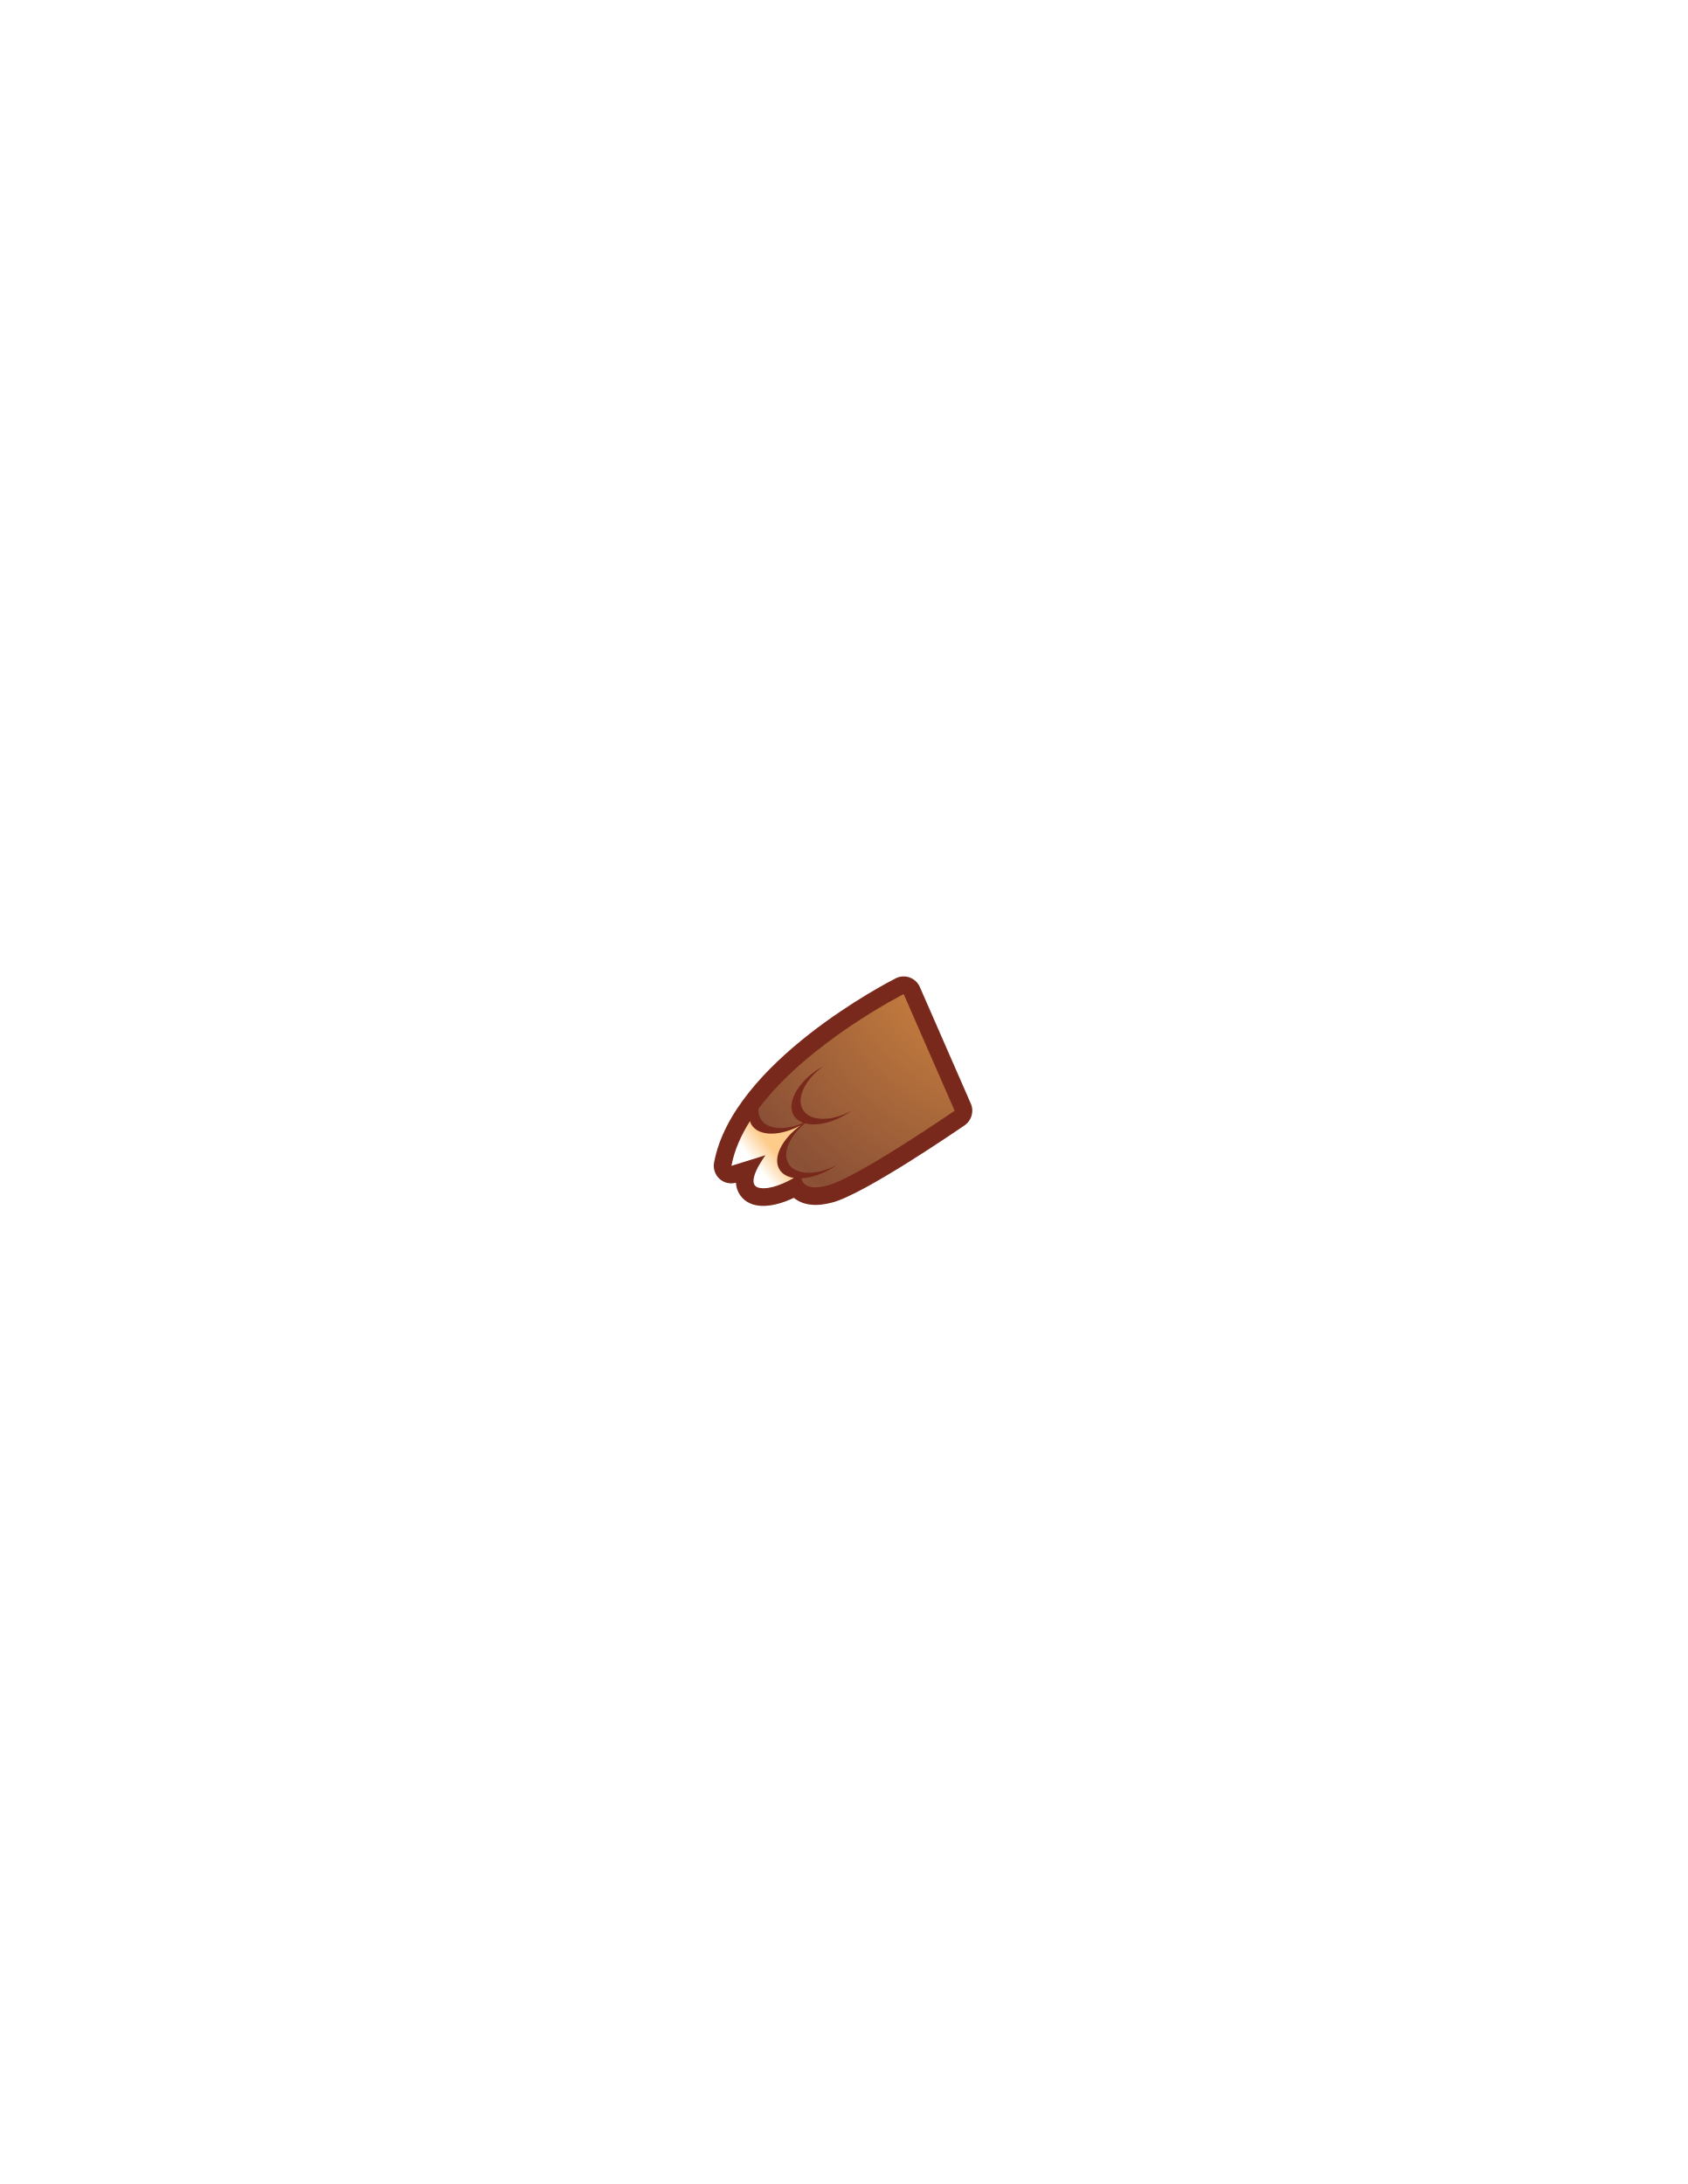
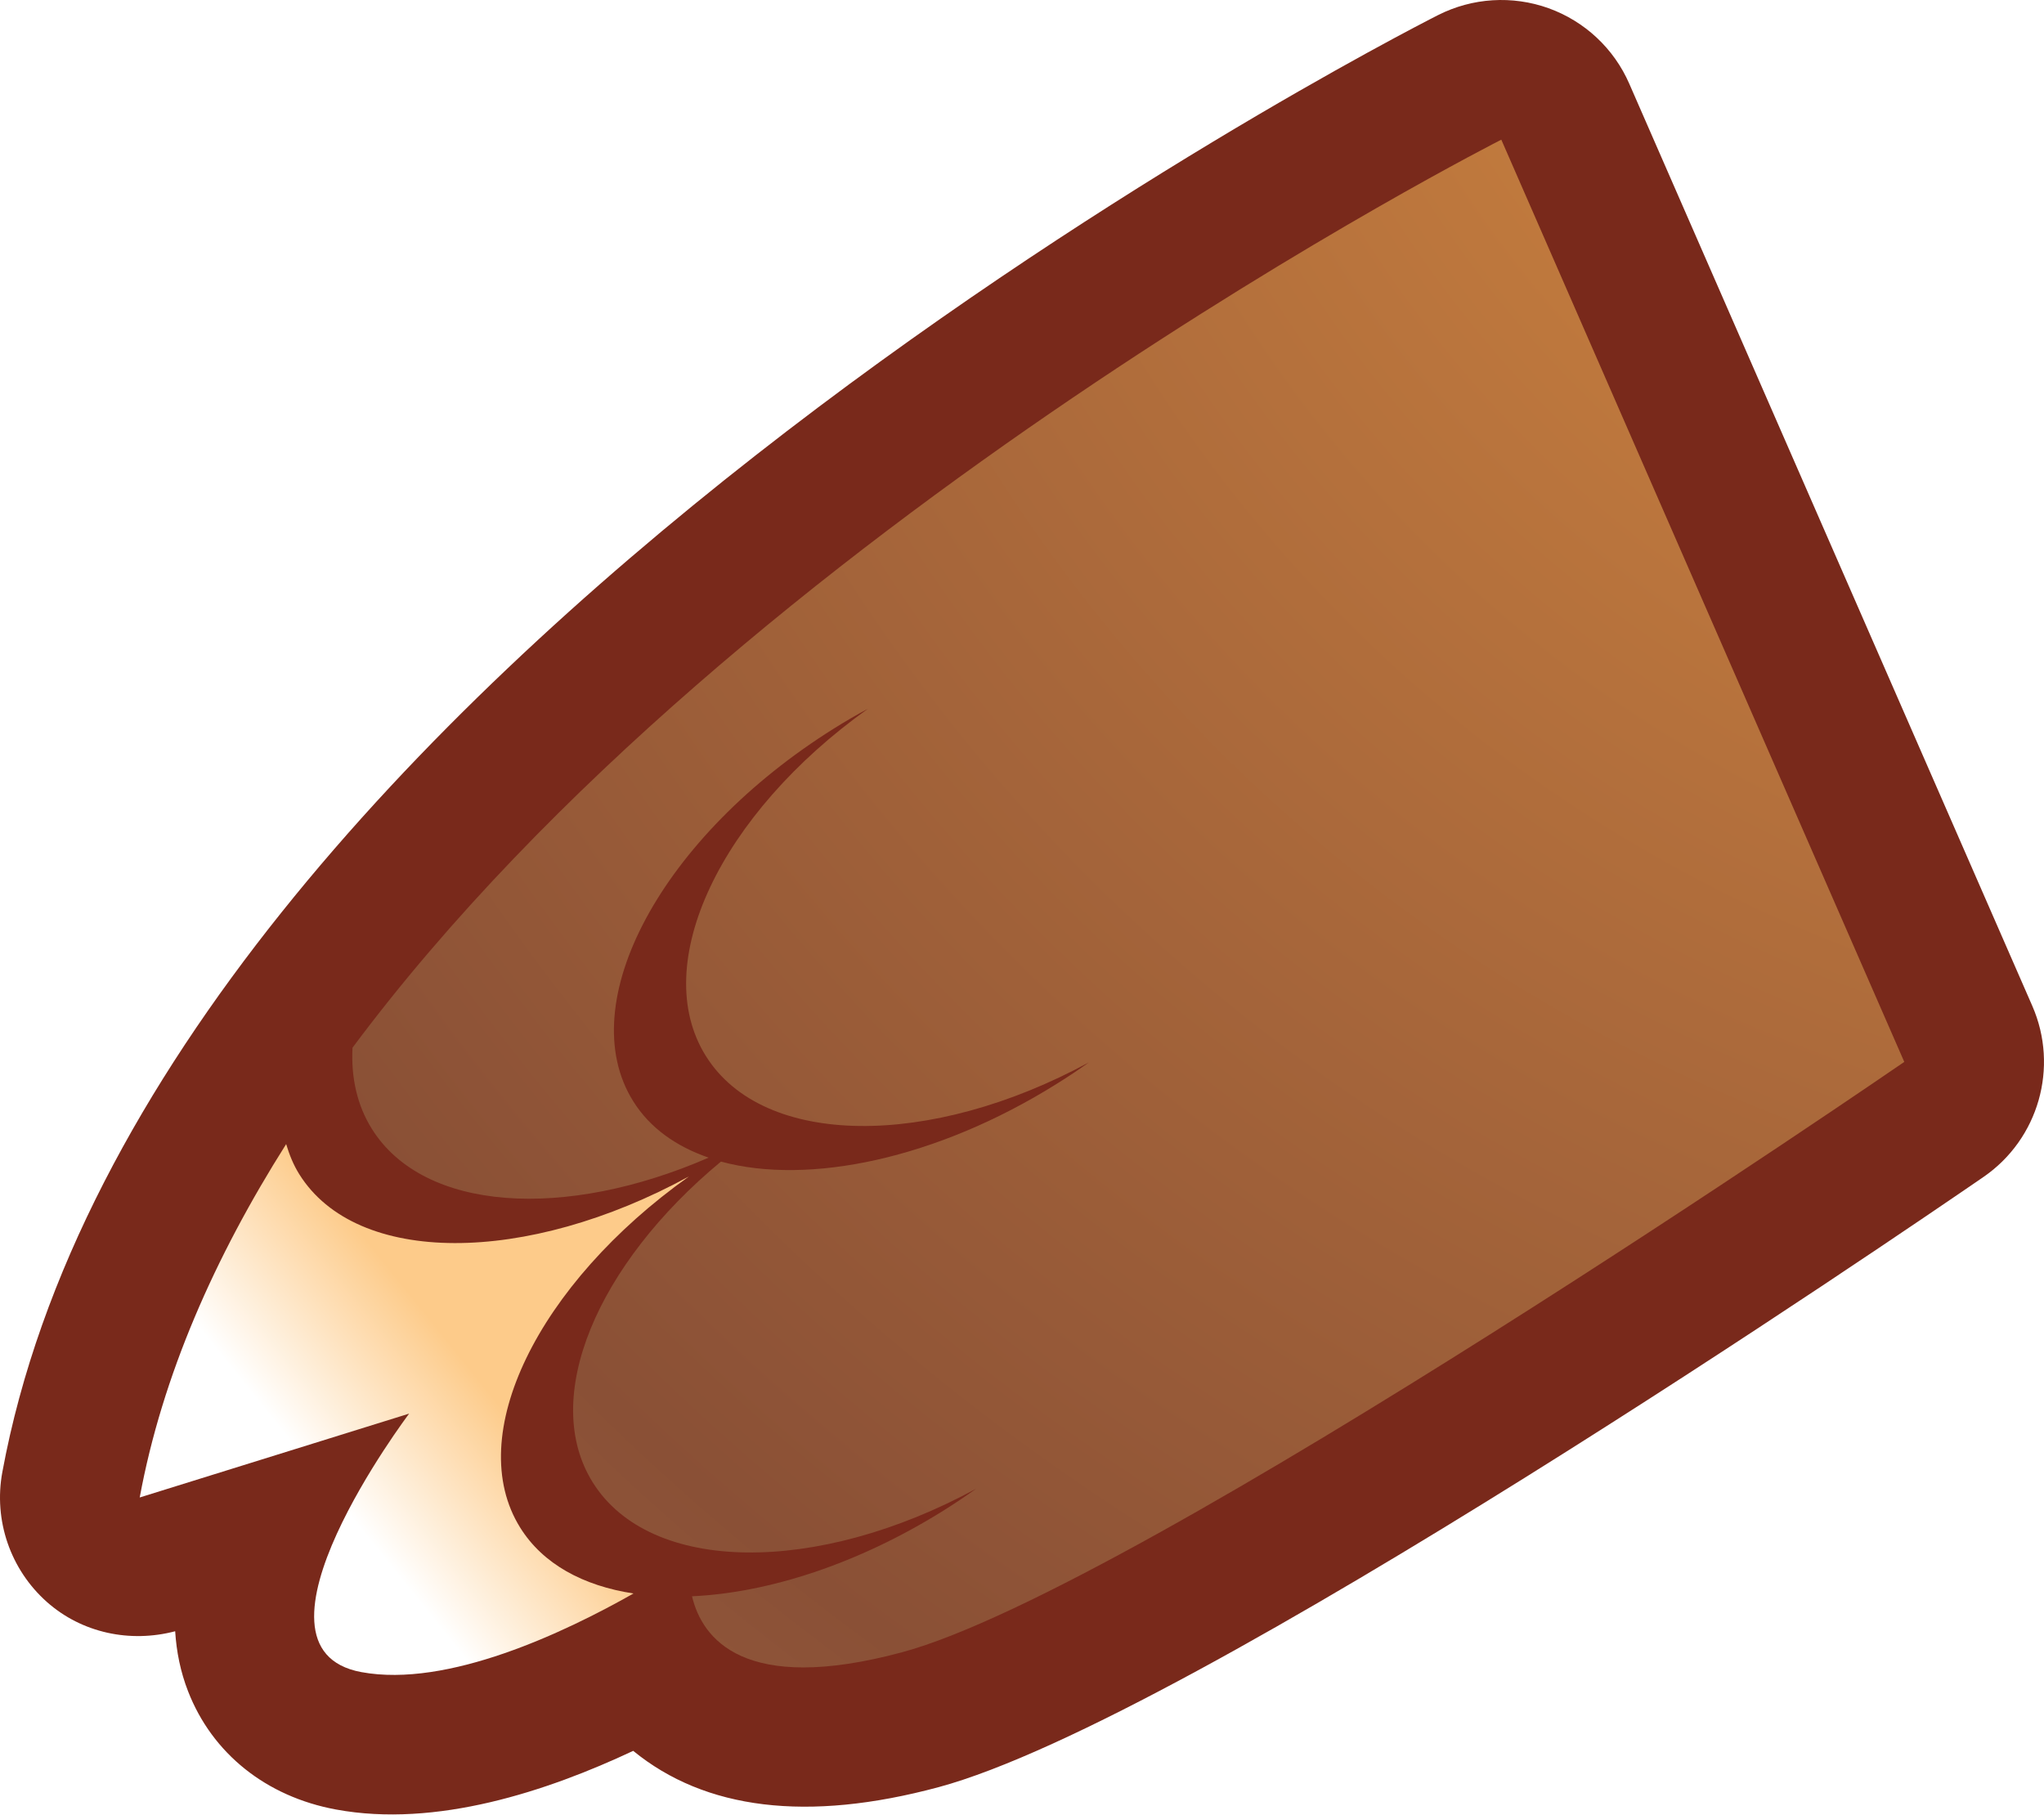
- <svg xmlns="http://www.w3.org/2000/svg" version="1.1" id="Layer_2" x="0px" y="0px" width="612px" height="792px" viewBox="0 0 612 792" enable-background="new 0 0 612 792" xml:space="preserve">
-   <g>
-     <path fill="#79291B" d="M324.767,354.78c-2.41,1.226-59.104,30.344-65.847,66.822c-0.409,2.21,0.366,4.468,2.044,5.959   c1.608,1.425,3.816,1.885,5.882,1.342c0.059,0.939,0.244,1.862,0.591,2.752c1.109,2.854,3.581,4.831,6.782,5.423   c4.595,0.851,9.69-0.836,13.633-2.69c3.294,2.695,7.98,3.285,14.002,1.666c11.57-3.116,44.237-25.452,47.922-27.985   c2.529-1.739,3.469-5.032,2.24-7.845l-18.482-42.292c-0.704-1.617-2.045-2.869-3.704-3.467   C328.17,353.871,326.339,353.985,324.767,354.78z" />
-     <g>
-       <radialGradient id="SVGID_1_" cx="539.843" cy="377.143" r="171.709" gradientTransform="matrix(-0.9018 -0.4322 -0.4322 0.9018 1017.387 228.8064)" gradientUnits="userSpaceOnUse">
-         <stop offset="0.197" style="stop-color:#CA813F" />
-         <stop offset="0.674" style="stop-color:#8A5036" />
-         <stop offset="0.899" style="stop-color:#A76D48" />
+ <svg xmlns="http://www.w3.org/2000/svg" version="1.1" id="Layer_2" x="0px" y="0px" width="93.74" height="83.216" viewBox="0 0 93.74 83.216" enable-background="new 0 0 612 792" xml:space="preserve">
+   <defs id="defs5118" />
+   <g id="g5094" transform="translate(-258.8125,-354.0892)">
+     <path d="m 324.767,354.78 c -2.41,1.226 -59.104,30.344 -65.847,66.822 -0.409,2.21 0.366,4.468 2.044,5.959 1.608,1.425 3.816,1.885 5.882,1.342 0.059,0.939 0.244,1.862 0.591,2.752 1.109,2.854 3.581,4.831 6.782,5.423 4.595,0.851 9.69,-0.836 13.633,-2.69 3.294,2.695 7.98,3.285 14.002,1.666 11.57,-3.116 44.237,-25.452 47.922,-27.985 2.529,-1.739 3.469,-5.032 2.24,-7.845 l -18.482,-42.292 c -0.704,-1.617 -2.045,-2.869 -3.704,-3.467 -1.66,-0.594 -3.491,-0.48 -5.063,0.315 z" id="path5096" style="fill:#79291b" />
+     <g id="g5098">
+       <radialGradient id="SVGID_1_" cx="539.843" cy="377.143" r="171.709" gradientTransform="matrix(-0.9018,-0.4322,-0.4322,0.9018,1017.387,228.8064)" gradientUnits="userSpaceOnUse">
+         <stop offset="0.197" style="stop-color:#CA813F" id="stop5101" />
+         <stop offset="0.674" style="stop-color:#8A5036" id="stop5103" />
+         <stop offset="0.899" style="stop-color:#A76D48" id="stop5105" />
      </radialGradient>
-       <path fill="url(#SVGID_1_)" d="M302.081,423.369c0.512-0.322,1.007-0.652,1.487-0.996c-7.297,3.96-14.935,3.916-17.57-0.295    c-2.42-3.871,0.193-10.004,5.878-14.715c4.018,1.093,9.89-0.121,15.388-3.559c0.511-0.316,1.008-0.65,1.484-0.989    c-7.292,3.956-14.935,3.915-17.565-0.296c-2.633-4.212,0.674-11.104,7.434-15.924c-0.519,0.277-1.035,0.578-1.547,0.898    c-7.906,4.943-12.034,12.599-9.217,17.103c0.762,1.221,1.966,2.072,3.458,2.586c-6.602,2.873-13.068,2.483-15.445-1.32    c-0.68-1.088-0.957-2.355-0.887-3.722c17.87-23.99,52.685-41.645,52.685-41.645l18.481,42.296c0,0-35.112,24.154-45.958,27.074    c-7.291,1.964-9.181-0.646-9.638-2.566C294.043,427.141,298.158,425.82,302.081,423.369z" />
-       <linearGradient id="SVGID_2_" gradientUnits="userSpaceOnUse" x1="581.905" y1="484.41" x2="590.545" y2="502.44" gradientTransform="matrix(-0.9018 -0.4322 -0.4322 0.9018 1017.387 228.8064)">
-         <stop offset="0.197" style="stop-color:#FDCB8A" />
-         <stop offset="0.624" style="stop-color:#FFFFFF" />
+       <path d="m 302.081,423.369 c 0.512,-0.322 1.007,-0.652 1.487,-0.996 -7.297,3.96 -14.935,3.916 -17.57,-0.295 -2.42,-3.871 0.193,-10.004 5.878,-14.715 4.018,1.093 9.89,-0.121 15.388,-3.559 0.511,-0.316 1.008,-0.65 1.484,-0.989 -7.292,3.956 -14.935,3.915 -17.565,-0.296 -2.633,-4.212 0.674,-11.104 7.434,-15.924 -0.519,0.277 -1.035,0.578 -1.547,0.898 -7.906,4.943 -12.034,12.599 -9.217,17.103 0.762,1.221 1.966,2.072 3.458,2.586 -6.602,2.873 -13.068,2.483 -15.445,-1.32 -0.68,-1.088 -0.957,-2.355 -0.887,-3.722 17.87,-23.99 52.685,-41.645 52.685,-41.645 l 18.481,42.296 c 0,0 -35.112,24.154 -45.958,27.074 -7.291,1.964 -9.181,-0.646 -9.638,-2.566 3.494,-0.158 7.609,-1.479 11.532,-3.93 z" id="path5107" style="fill:url(#SVGID_1_)" />
+       <linearGradient id="SVGID_2_" gradientUnits="userSpaceOnUse" x1="581.905" y1="484.41" x2="590.545" y2="502.44" gradientTransform="matrix(-0.9018,-0.4322,-0.4322,0.9018,1017.387,228.8064)">
+         <stop offset="0.197" style="stop-color:#FDCB8A" id="stop5110" />
+         <stop offset="0.624" style="stop-color:#FFFFFF" id="stop5112" />
      </linearGradient>
-       <path fill="url(#SVGID_2_)" d="M272.536,407.94c2.631,4.215,10.407,4.178,17.874,0.103c-6.931,4.93-10.372,11.9-7.738,16.112    c1.04,1.666,2.885,2.663,5.193,3.016c-3.142,1.78-8.52,4.34-12.48,3.606c-5.927-1.095,2.191-11.855,2.191-11.855l-12.356,3.846    c1.032-5.583,3.434-11.019,6.716-16.207C272.081,407.042,272.267,407.51,272.536,407.94z" />
+       <path d="m 272.536,407.94 c 2.631,4.215 10.407,4.178 17.874,0.103 -6.931,4.93 -10.372,11.9 -7.738,16.112 1.04,1.666 2.885,2.663 5.193,3.016 -3.142,1.78 -8.52,4.34 -12.48,3.606 -5.927,-1.095 2.191,-11.855 2.191,-11.855 l -12.356,3.846 c 1.032,-5.583 3.434,-11.019 6.716,-16.207 0.145,0.481 0.331,0.949 0.6,1.379 z" id="path5114" style="fill:url(#SVGID_2_)" />
    </g>
  </g>
</svg>
